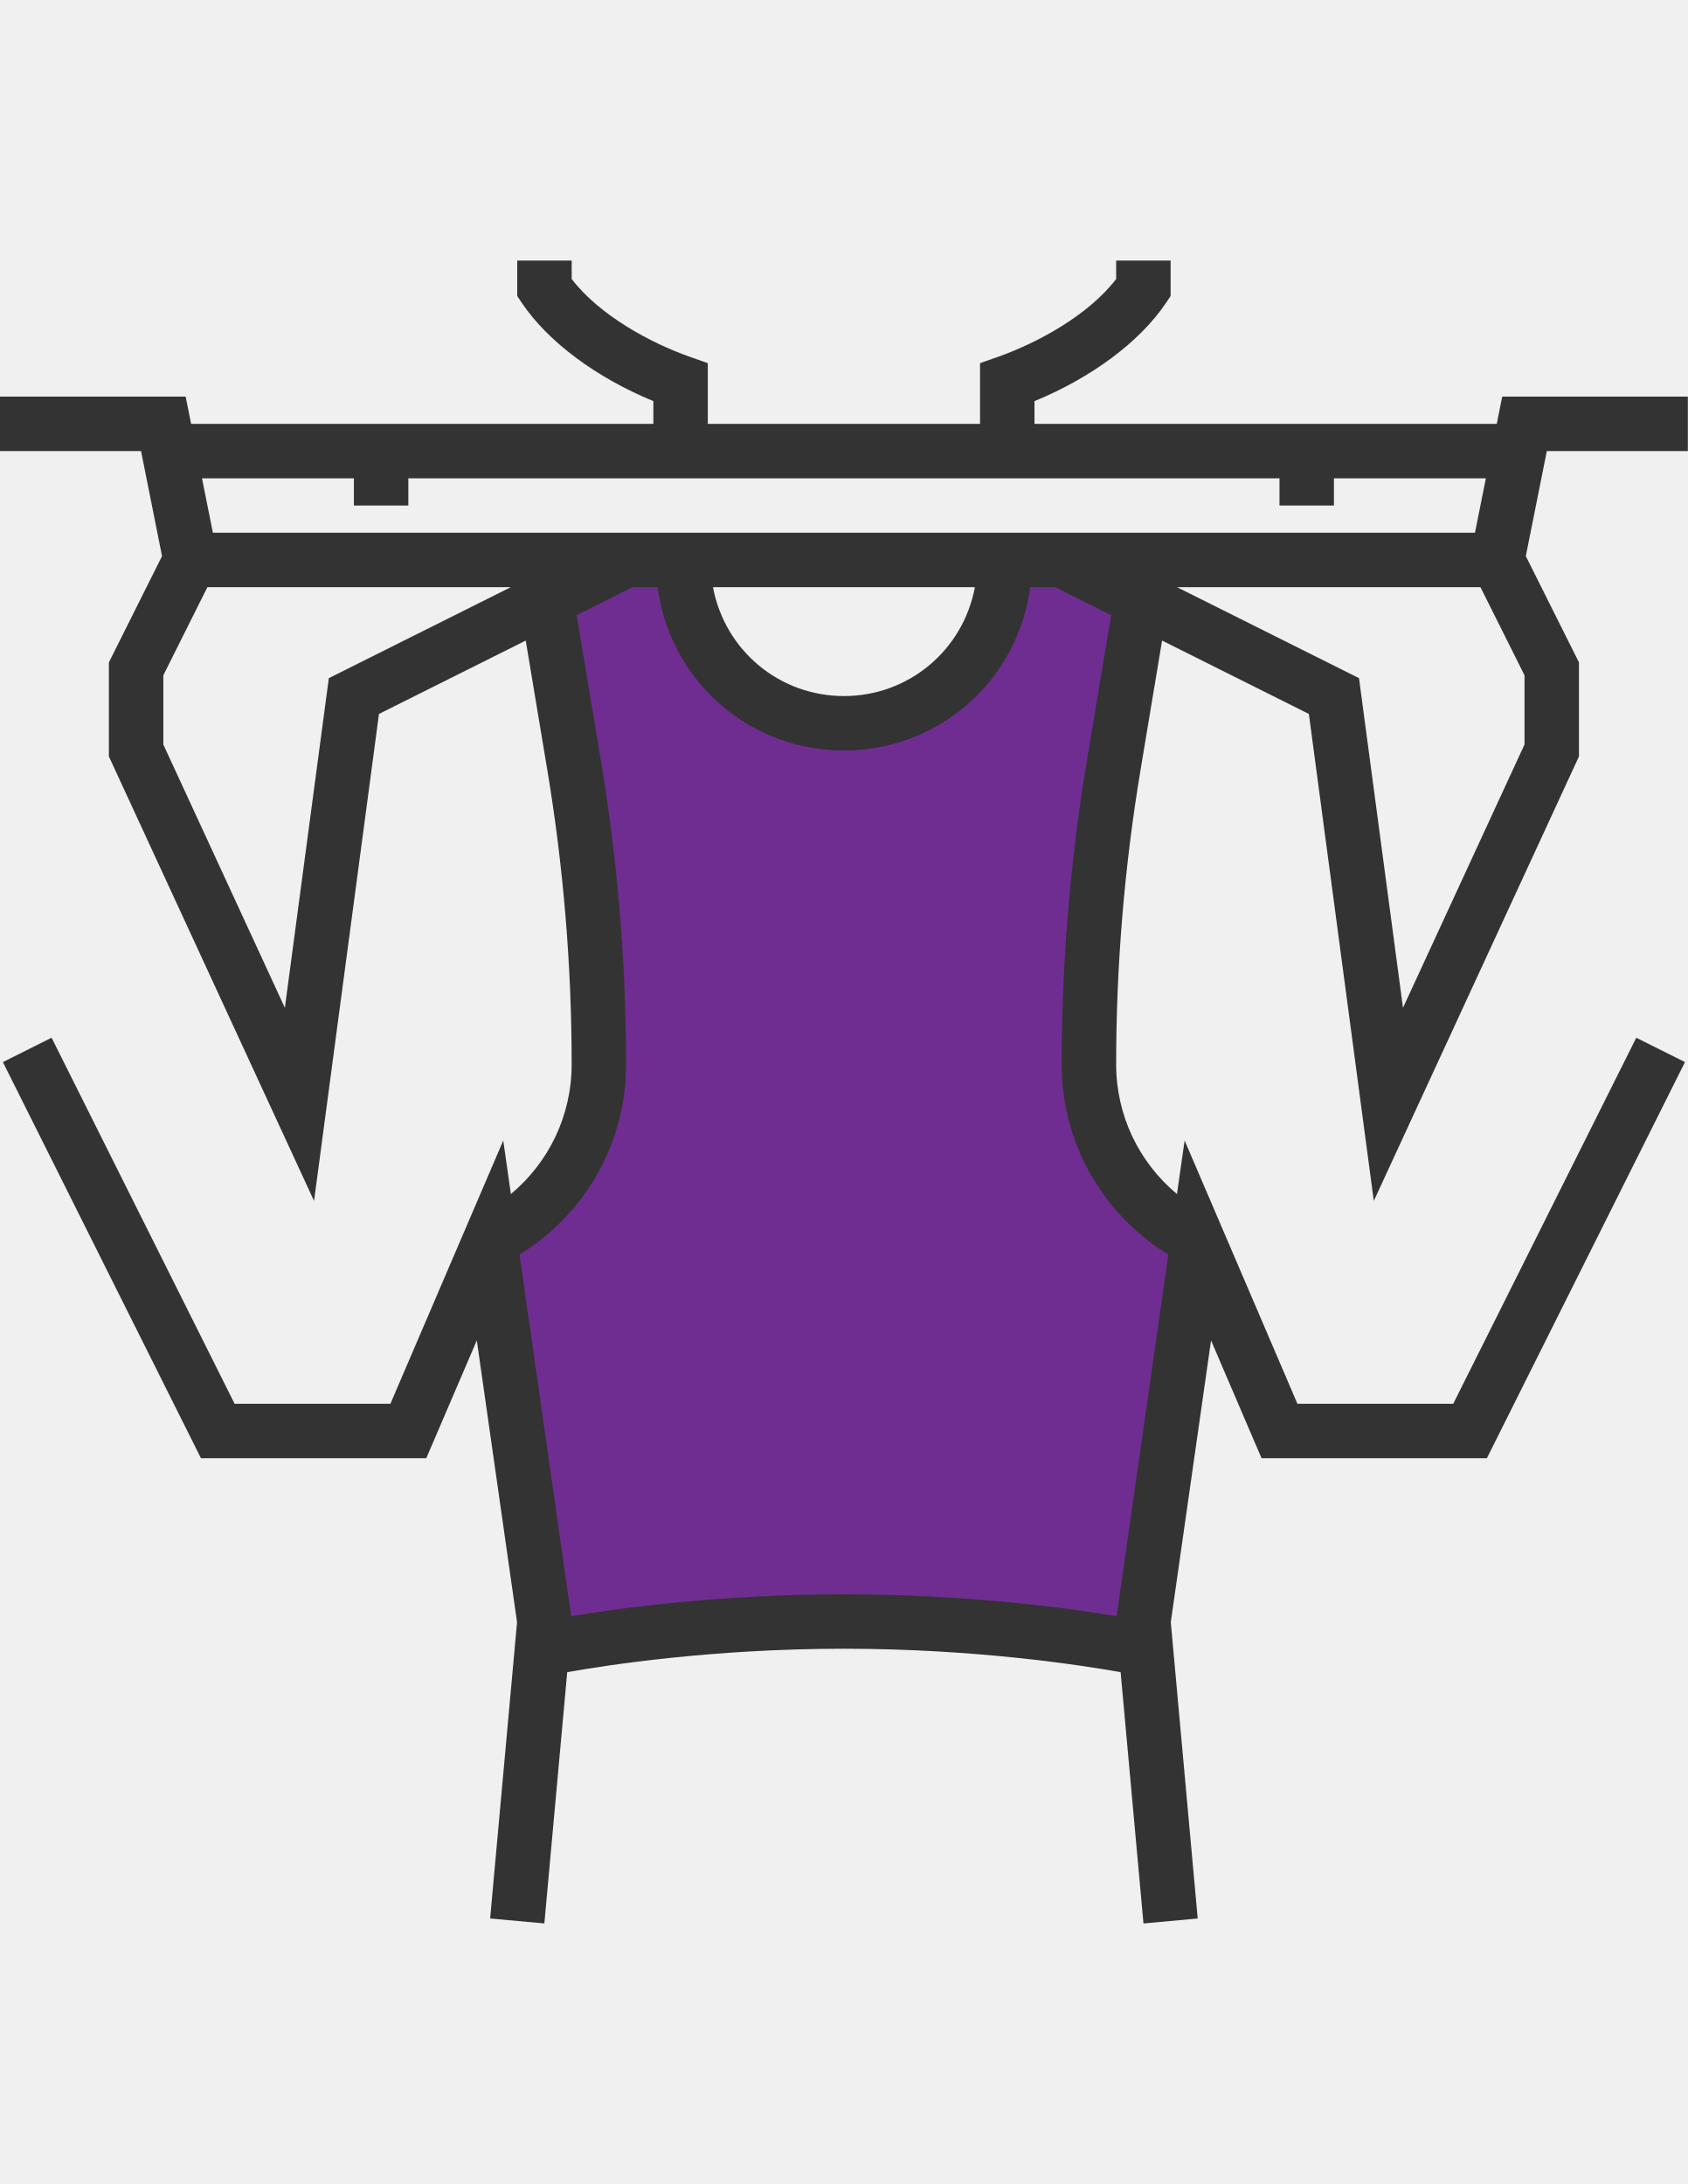
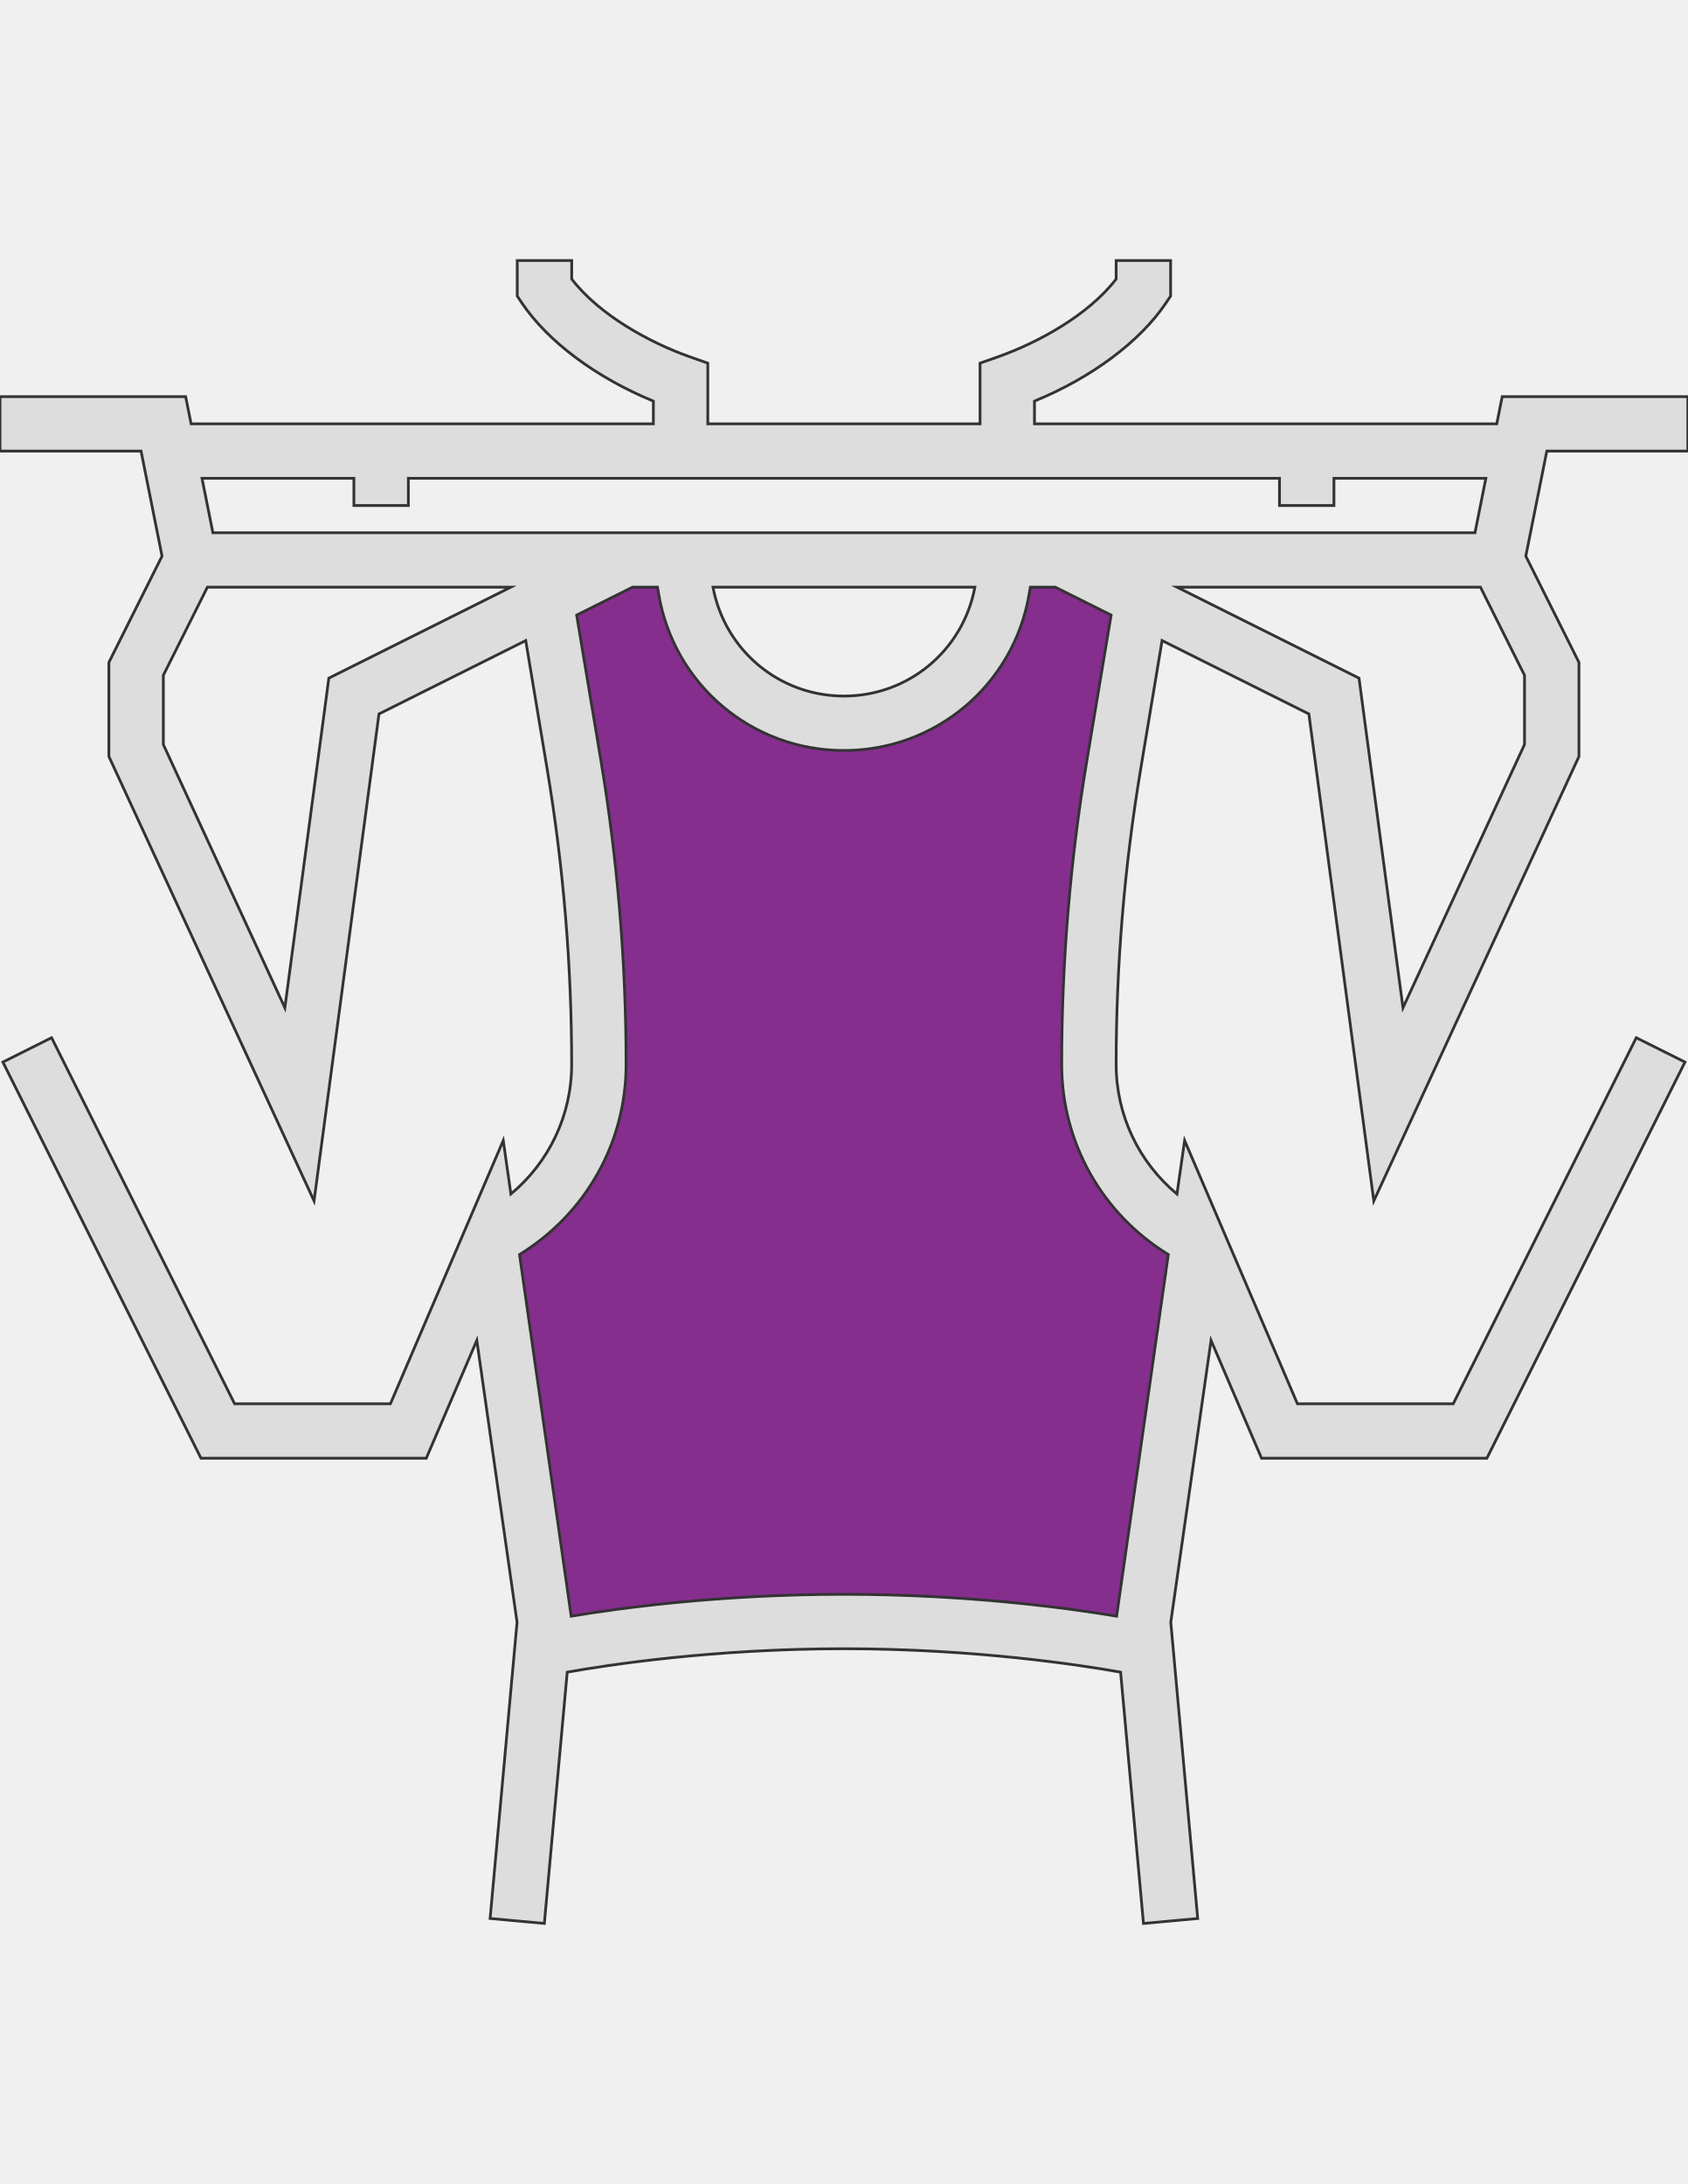
<svg xmlns="http://www.w3.org/2000/svg" version="1.1" id="Layer_1" x="0px" y="0px" width="612px" height="792px" viewBox="0 0 612 792" enable-background="new 0 0 612 792" xml:space="preserve">
-   <path fill="#6F2D91" d="M394.848,385.951c0-36.314,3.001-72.571,8.973-108.383l10.77-64.625l-49.354-9.871l-1.757,10.542  c-4.68,28.093-28.991,48.684-57.469,48.684s-52.79-20.591-57.469-48.684l-1.757-10.542l-49.355,9.871l10.77,64.625  c5.972,35.822,8.973,72.078,8.973,108.383c0,27.057-15.29,51.784-39.483,63.886l19.741,138.193v9.871  c0,0,46.403-9.871,108.581-9.871c62.177,0,108.58,9.871,108.58,9.871v-9.871l19.742-138.193  C410.128,437.735,394.848,413.008,394.848,385.951z" />
-   <path fill="#333333" d="M612,163.578v-19.741H544.69l-1.975,9.87H375.097c0-4.086,0-8.242,0-8.242  c20.689-8.509,38.21-21.519,47.677-35.604l1.678-2.497V94.481h-19.742v6.702c-10.098,13.158-28.438,23.108-42.78,28.192  l-6.574,2.319v22.012h-98.71v-22.012l-6.573-2.319c-14.343-5.074-32.684-15.034-42.781-28.192v-6.702h-19.742v12.882l1.679,2.507  c9.476,14.066,26.997,27.086,47.677,35.595v8.242H69.294l-1.975-9.87H0v19.741h51.142l7.61,38.093l-19.269,38.536v34.114  l74.388,161.173l23.542-176.592l53.215-26.603l7.817,46.888c5.863,35.17,8.835,71.101,8.835,106.764  c0,18.558-8.242,35.536-22.032,47.056l-2.773-19.416l-40.915,95.472H85.068L18.705,376.317l-17.659,8.835l71.821,143.652h81.702  l18.32-42.722l14.59,102.194l-9.763,107.436l19.663,1.796l8.291-91.118c14.393-2.566,52.8-8.499,100.329-8.499  c47.538,0,85.937,5.933,100.328,8.499l8.292,91.129l19.662-1.797l-9.762-107.445l14.599-102.194l18.311,42.722h81.702  l71.831-143.652l-17.659-8.835l-66.372,132.745h-56.491l-40.905-95.472l-2.774,19.416c-13.8-11.52-22.052-28.508-22.052-47.065  c0-35.624,2.981-71.555,8.845-106.764l7.808-46.888l53.225,26.612l23.542,176.592l74.388-161.173v-34.114l-19.269-38.536  l7.621-38.093H612L612,163.578z M128.323,173.449v9.871h19.742v-9.871h315.87v9.871h19.742v-9.871h55.09l-3.948,19.742H77.191  l-3.948-19.742H128.323z M353.489,212.933c-4.293,22.92-24.075,39.483-47.488,39.483c-23.414,0-43.176-16.563-47.479-39.483H353.489  z M119.232,245.922L103.29,365.469l-44.064-95.482v-25.111l15.972-31.942h110.012L119.232,245.922z M423.622,454.95l-18.745,131.136  c-17.748-2.962-54.073-7.927-98.877-7.927c-44.805,0-81.14,4.965-98.888,7.927L188.377,454.95  c23.947-14.737,38.646-40.472,38.636-68.988c0-36.76-3.07-73.767-9.102-110.013l-8.824-52.889l20.255-10.127h9.062l0.385,2.29  c5.488,32.988,33.749,56.936,67.201,56.936c33.443,0,61.704-23.947,67.212-56.936l0.385-2.29h9.052l20.245,10.117l-8.814,52.889  c-6.041,36.286-9.111,73.292-9.111,110.012C384.967,414.478,399.675,440.213,423.622,454.95z M552.774,269.987l-44.063,95.482  l-15.942-119.548l-65.977-32.988h110.012l15.971,31.942V269.987L552.774,269.987z" />
+   <path fill="#852E8E" stroke="#FFFFFF" stroke-miterlimit="10" d="M394.848,385.951c0-36.313,3.001-72.571,8.973-108.383  l10.771-64.625l-49.354-9.871l-1.757,10.542c-4.68,28.093-28.991,48.684-57.469,48.684s-52.79-20.591-57.469-48.684l-1.757-10.542  l-49.355,9.871l10.771,64.625c5.972,35.822,8.973,72.078,8.973,108.383c0,27.057-15.29,51.784-39.483,63.887l19.741,138.192v9.871  c0,0,46.403-9.871,108.581-9.871c62.177,0,108.58,9.871,108.58,9.871v-9.871l19.742-138.192  C410.128,437.735,394.848,413.008,394.848,385.951z" />
+   <path fill="#DDDDDD" stroke="#333333" stroke-miterlimit="10" d="M612,163.578v-19.741H544.69l-1.975,9.87H375.097  c0-4.086,0-8.242,0-8.242c20.688-8.509,38.21-21.519,47.677-35.604l1.678-2.497V94.481H404.71v6.702  c-10.099,13.157-28.438,23.107-42.78,28.191l-6.574,2.319v22.012h-98.71v-22.012l-6.573-2.319  c-14.343-5.073-32.684-15.034-42.78-28.191v-6.702H187.55v12.882l1.679,2.507c9.477,14.066,26.997,27.086,47.677,35.595v8.242  H69.294l-1.976-9.87H0v19.741h51.142l7.61,38.093l-19.27,38.536v34.114l74.389,161.173l23.542-176.592l53.215-26.604l7.816,46.889  c5.863,35.17,8.835,71.101,8.835,106.764c0,18.558-8.241,35.536-22.031,47.057l-2.773-19.417l-40.915,95.473H85.068L18.705,376.317  l-17.659,8.835l71.821,143.652h81.701l18.32-42.723l14.59,102.194l-9.763,107.437l19.663,1.796l8.291-91.118  c14.393-2.566,52.8-8.499,100.328-8.499c47.538,0,85.938,5.933,100.328,8.499l8.292,91.129l19.662-1.797l-9.762-107.445  l14.599-102.193l18.312,42.722h81.702l71.831-143.652l-17.659-8.835l-66.372,132.745H470.44l-40.905-95.472l-2.773,19.416  c-13.8-11.521-22.052-28.509-22.052-47.065c0-35.624,2.98-71.555,8.845-106.764l7.808-46.889l53.226,26.612l23.542,176.592  l74.388-161.173v-34.114l-19.27-38.536l7.621-38.093H612L612,163.578z M128.323,173.449v9.871h19.742v-9.871h315.87v9.871h19.742  v-9.871h55.09l-3.948,19.742H77.191l-3.947-19.742H128.323z M353.489,212.933c-4.293,22.92-24.075,39.482-47.487,39.482  c-23.414,0-43.176-16.563-47.479-39.482H353.489z M119.232,245.922L103.29,365.469l-44.064-95.482v-25.111l15.972-31.941H185.21  L119.232,245.922z M423.621,454.95l-18.744,131.137c-17.748-2.962-54.073-7.928-98.877-7.928c-44.806,0-81.141,4.966-98.889,7.928  L188.377,454.95c23.947-14.736,38.646-40.472,38.636-68.988c0-36.76-3.07-73.767-9.102-110.013l-8.824-52.889l20.255-10.127h9.062  l0.386,2.29c5.487,32.987,33.749,56.936,67.2,56.936c33.443,0,61.704-23.947,67.212-56.936l0.386-2.29h9.052l20.245,10.116  l-8.814,52.89c-6.041,36.286-9.11,73.292-9.11,110.012C384.967,414.478,399.675,440.214,423.621,454.95z M552.774,269.987  l-44.063,95.482l-15.942-119.549l-65.977-32.987h110.012l15.971,31.941L552.774,269.987L552.774,269.987z" />
</svg>
